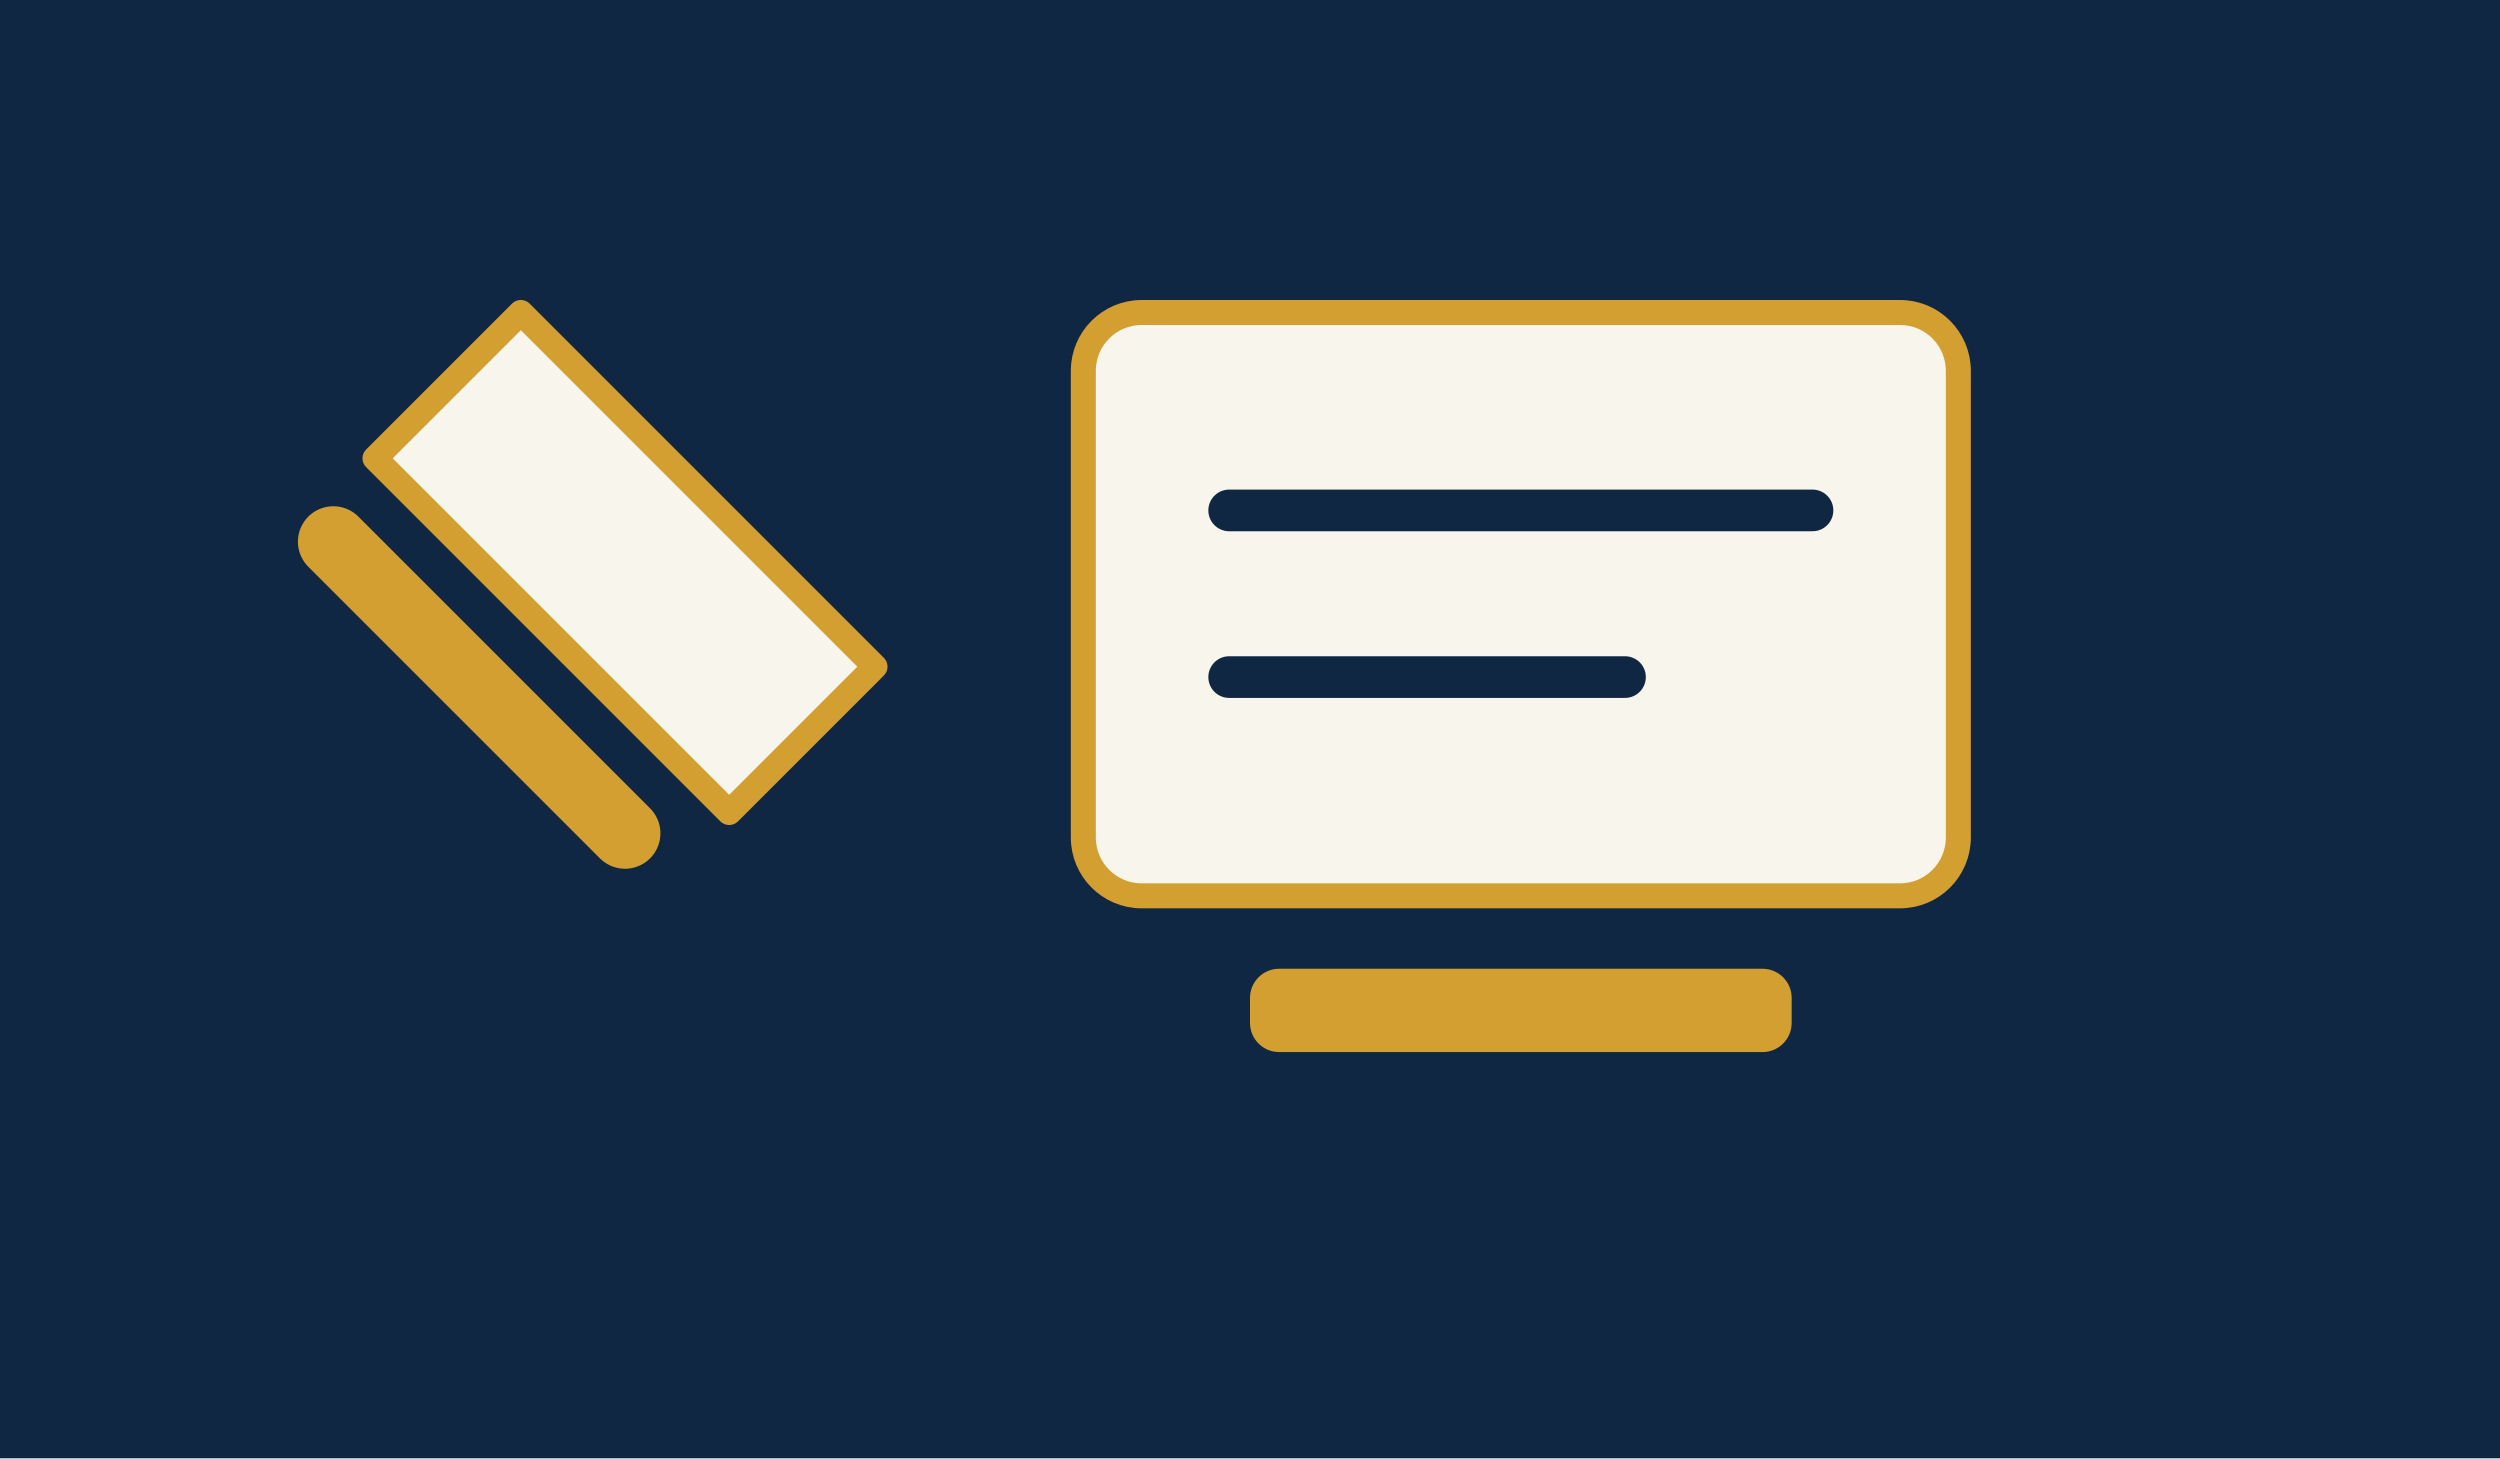
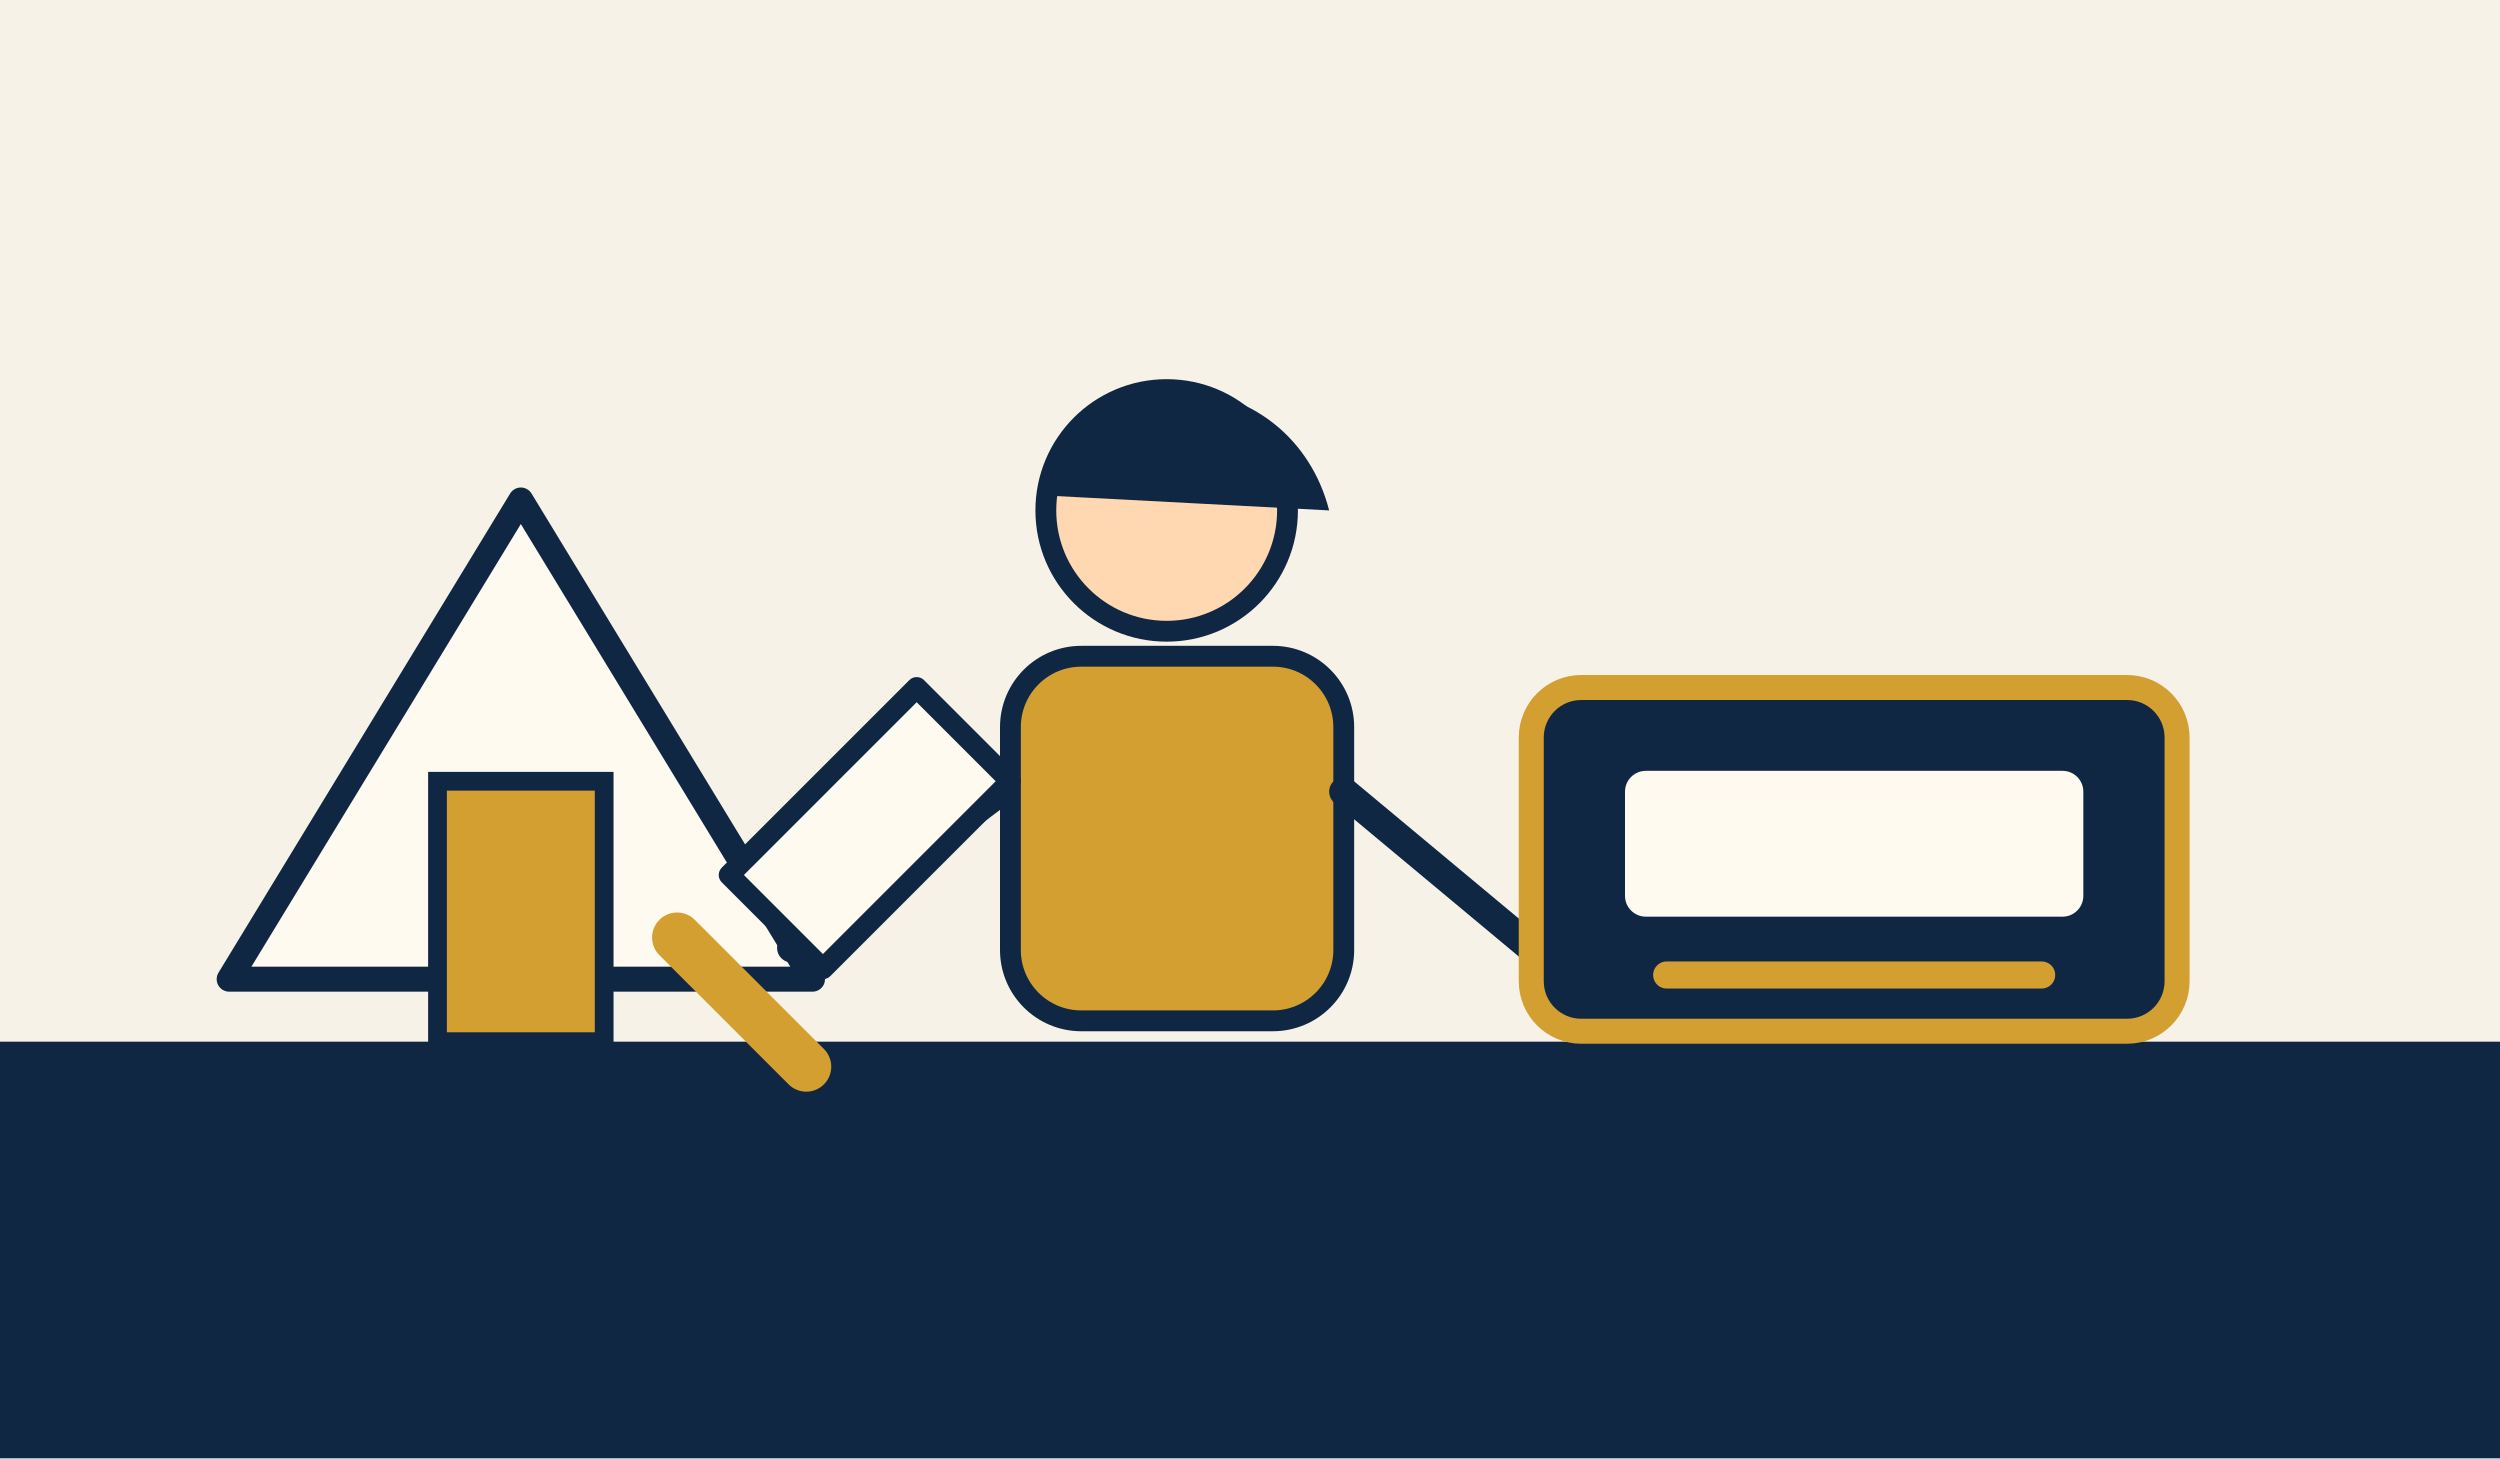
<svg xmlns="http://www.w3.org/2000/svg" viewBox="0 0 1200 700" role="img" aria-labelledby="title desc">
-   <rect width="1200" height="700" fill="#102744" />
-   <rect x="520" y="150" width="420" height="280" rx="28" fill="#f8f5ec" stroke="#d39f31" stroke-width="12" />
-   <rect x="600" y="465" width="260" height="40" rx="14" fill="#d39f31" />
-   <path d="M590 245 h280 M590 325 h190" stroke="#102744" stroke-width="20" stroke-linecap="round" />
-   <path d="M250 150 l170 170 l-70 70 l-170 -170z" fill="#f8f5ec" stroke="#d39f31" stroke-width="12" stroke-linejoin="round" />
-   <path d="M160 260 l140 140" stroke="#d39f31" stroke-width="34" stroke-linecap="round" />
+   <rect width="1200" height="700" fill="#f7f2e8" />
+   <rect x="0" y="500" width="1200" height="200" fill="#102744" />
+   <path d="M110 470 L250 240 L390 470 Z" fill="#fffaf0" stroke="#102744" stroke-width="12" stroke-linejoin="round" />
+   <rect x="210" y="375" width="80" height="125" fill="#d39f31" stroke="#102744" stroke-width="9" />
+   <circle cx="560" cy="245" r="58" fill="#ffd7b0" stroke="#102744" stroke-width="10" />
+   <path d="M505 238 C525 165 620 175 638 245" fill="#102744" />
+   <rect x="485" y="315" width="160" height="175" rx="34" fill="#d39f31" stroke="#102744" stroke-width="10" />
+   <path d="M480 380 L380 455 M645 380 L735 455" stroke="#102744" stroke-width="14" stroke-linecap="round" />
+   <path d="M350 420 l90 -90 l45 45 l-90 90z" fill="#fffaf0" stroke="#102744" stroke-width="10" stroke-linejoin="round" />
+   <path d="M325 450 l62 62" stroke="#d39f31" stroke-width="24" stroke-linecap="round" />
+   <rect x="735" y="330" width="310" height="165" rx="24" fill="#102744" stroke="#d39f31" stroke-width="12" />
+   <rect x="780" y="370" width="220" height="70" rx="10" fill="#fffaf0" />
+   <path d="M800 468 h180" stroke="#d39f31" stroke-width="13" stroke-linecap="round" />
</svg>
